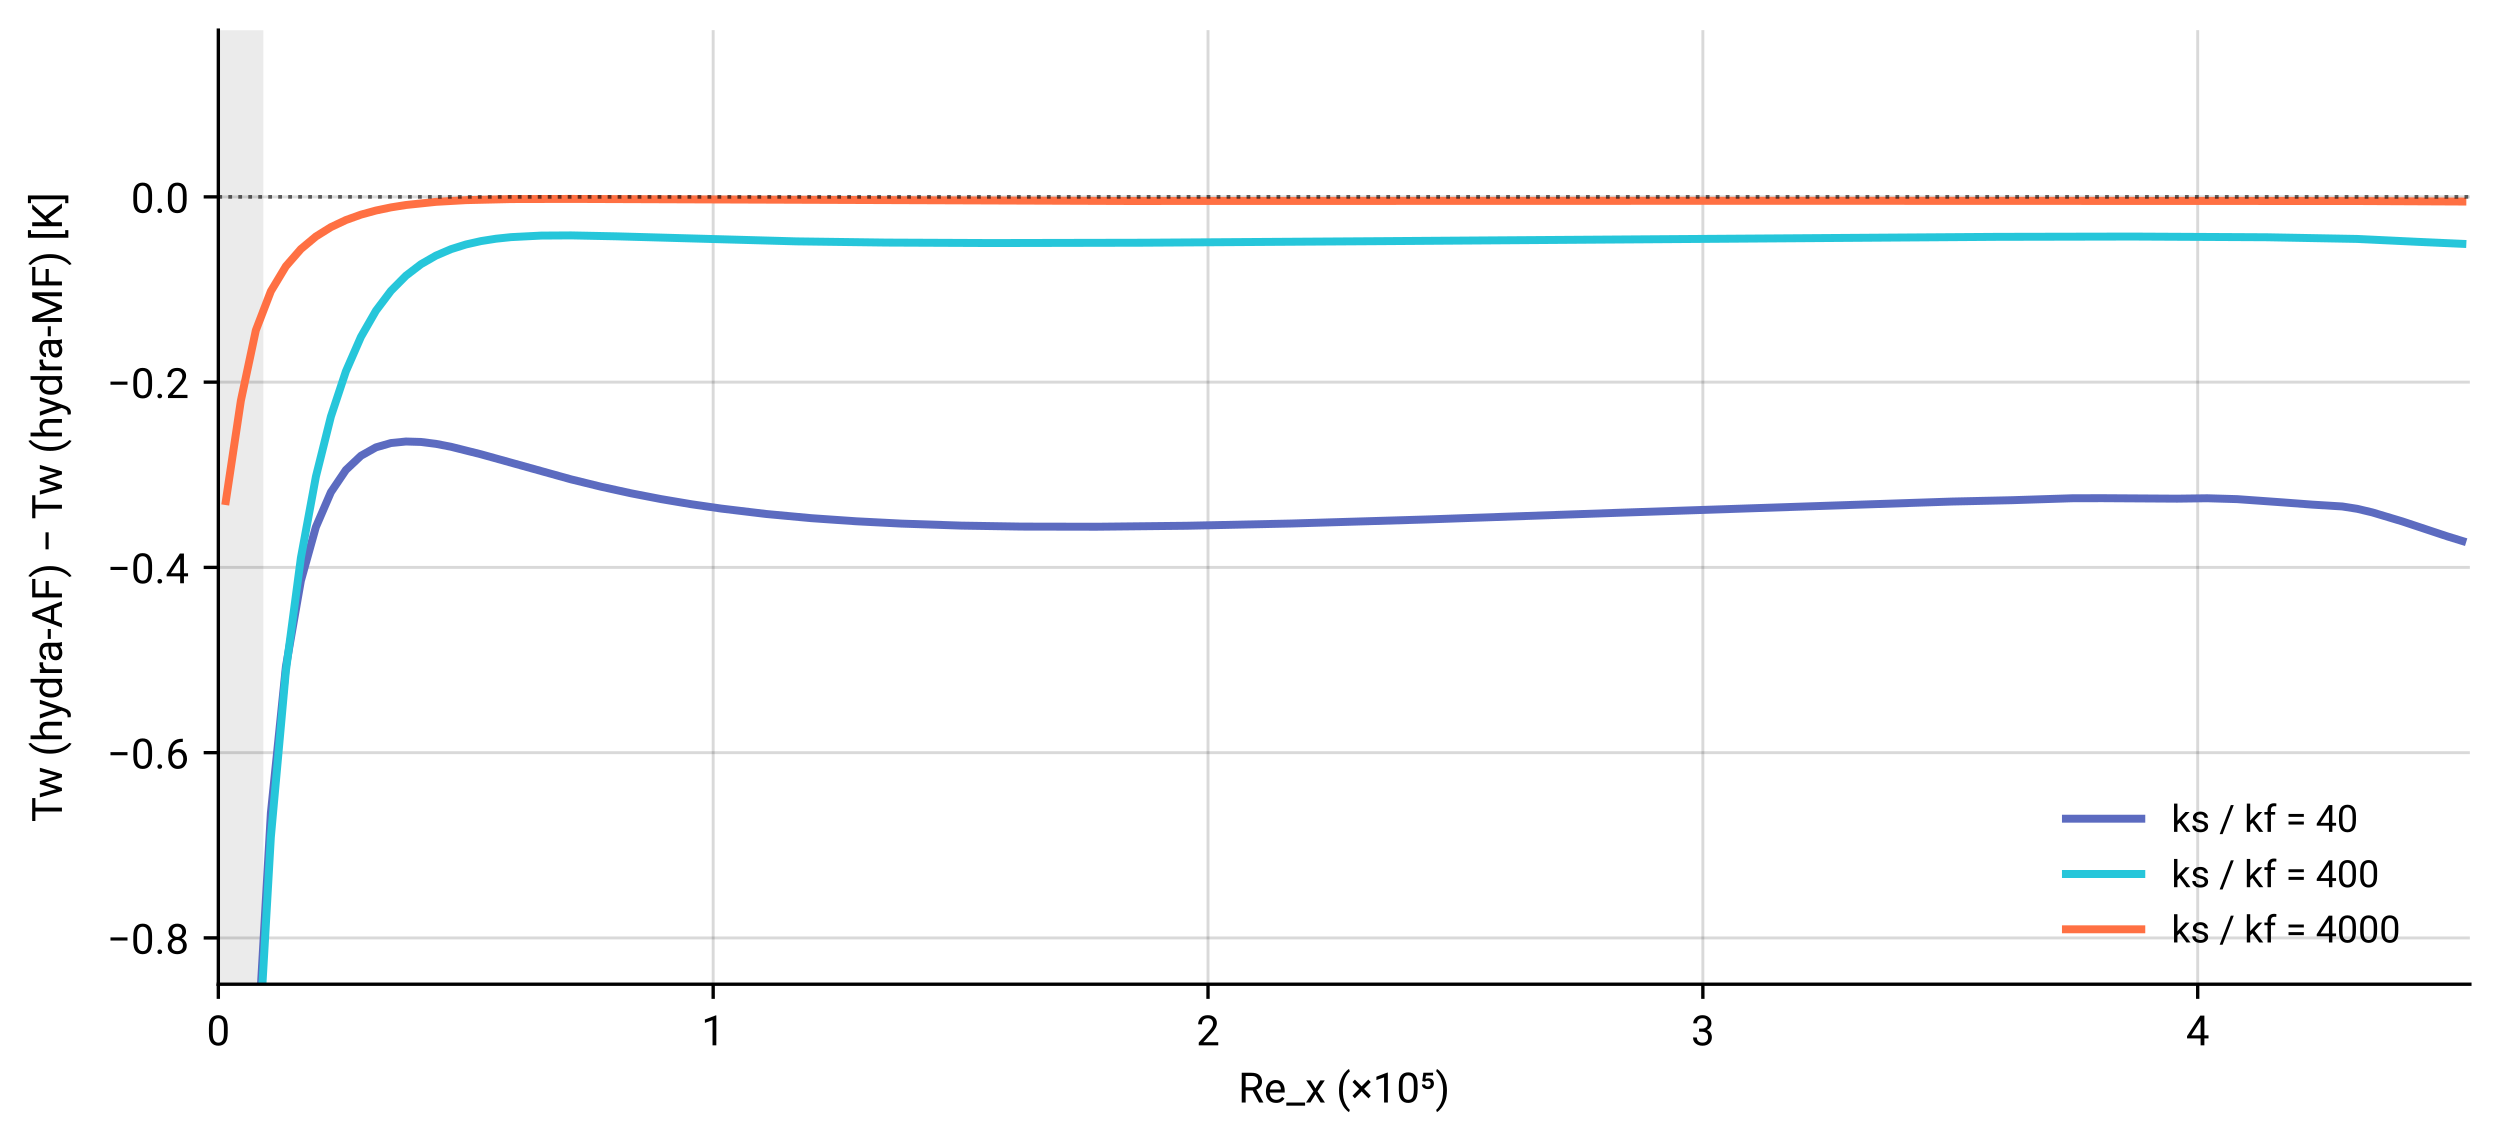
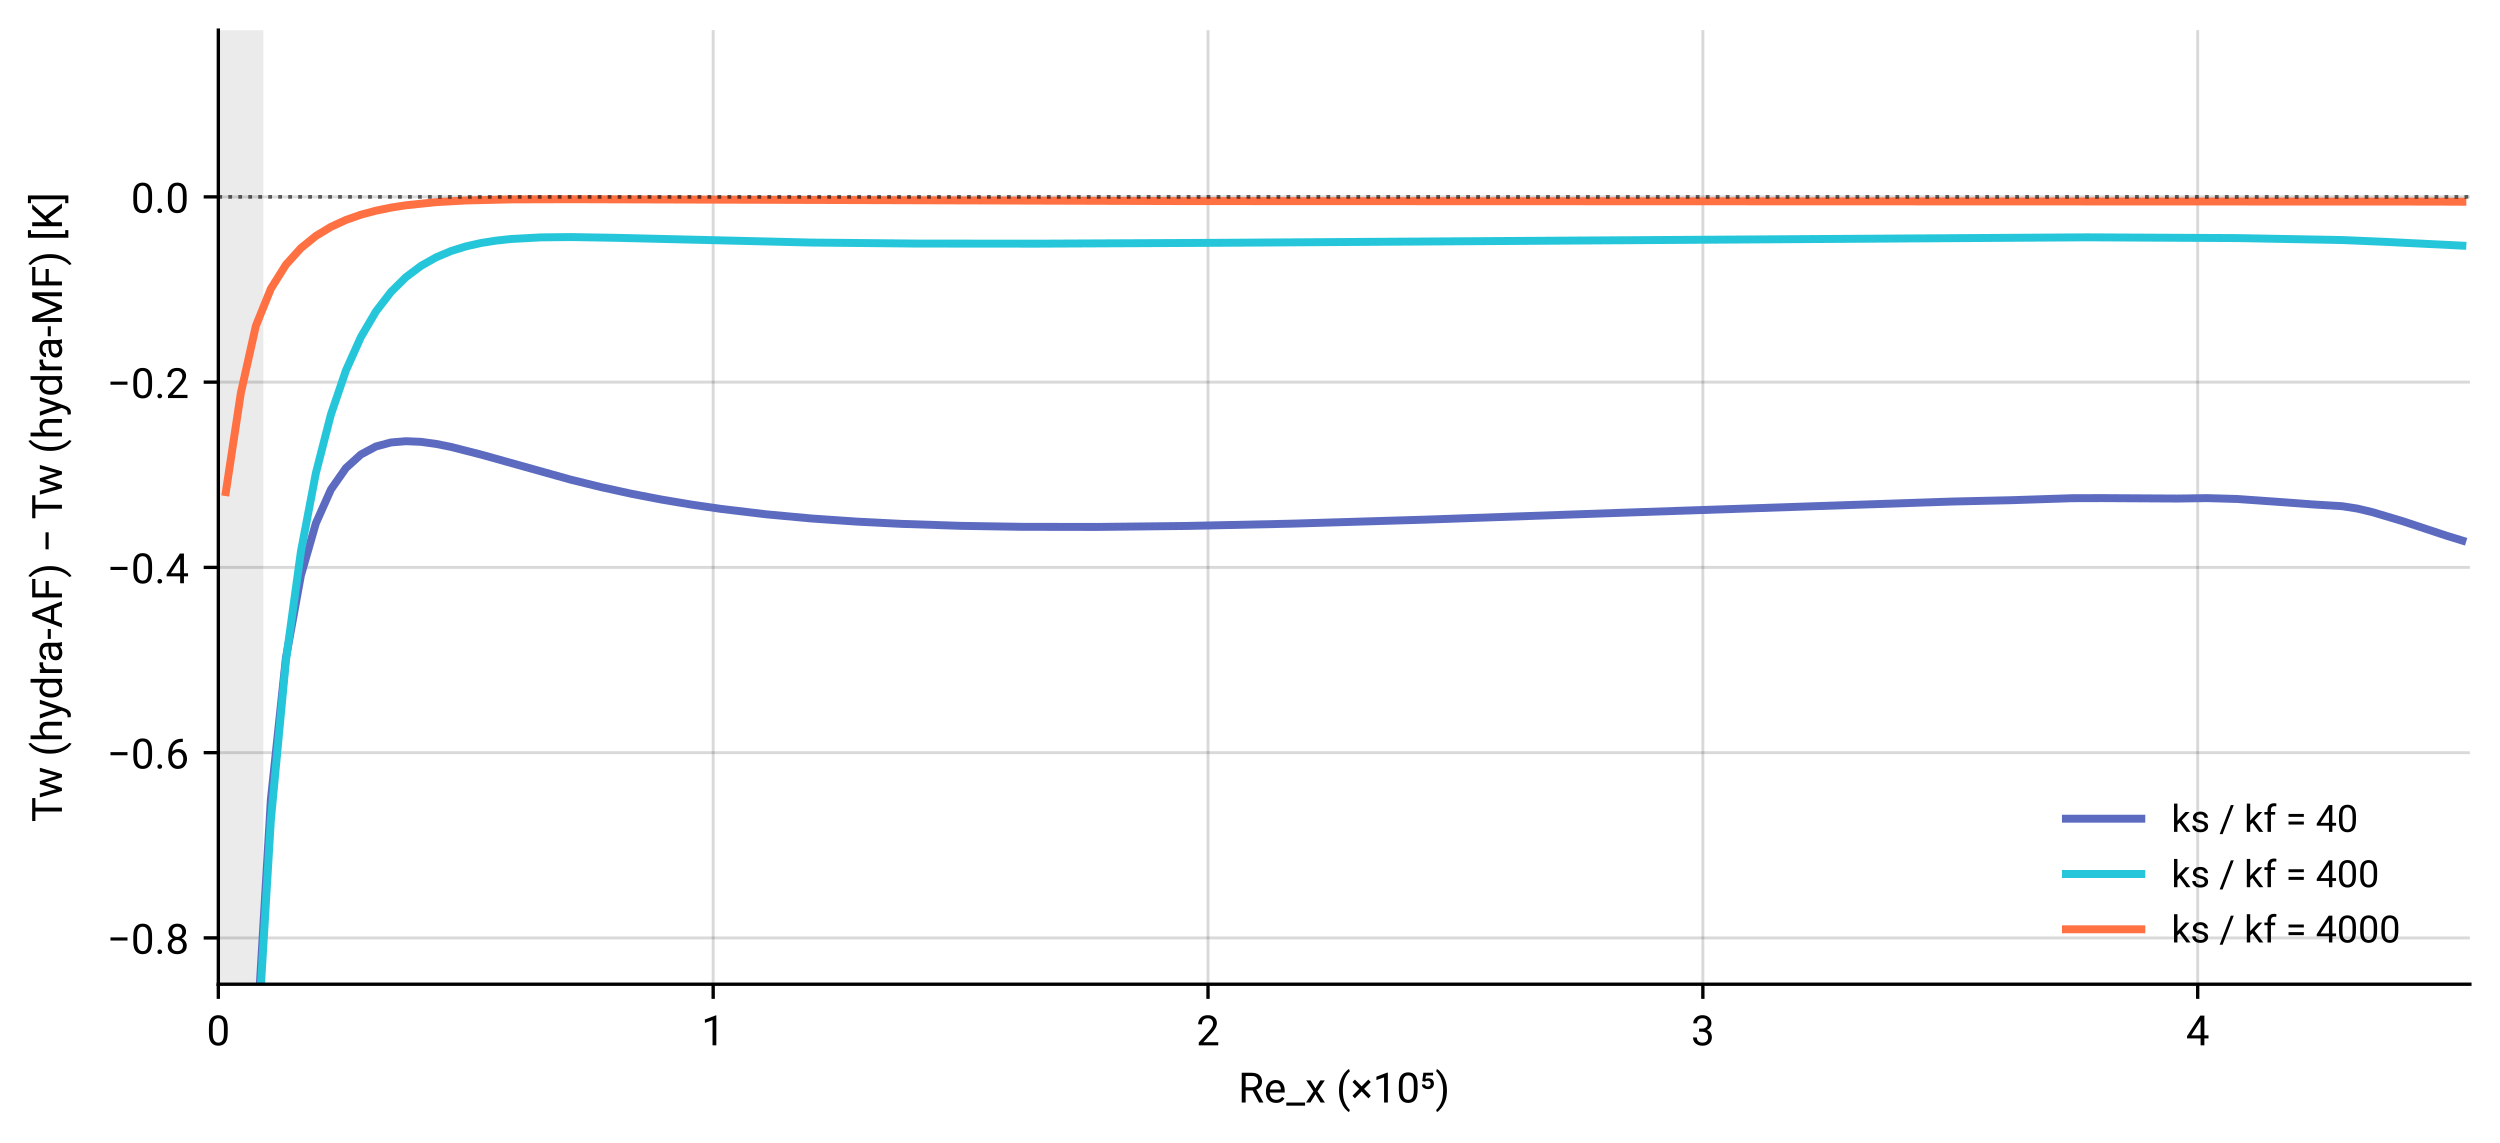
<svg xmlns="http://www.w3.org/2000/svg" xmlns:xlink="http://www.w3.org/1999/xlink" height="272.962pt" version="1.1" viewBox="0 0 597.271 272.962" width="597.271pt">
  <defs>
    <style type="text/css">*{stroke-linecap:butt;stroke-linejoin:round;}</style>
  </defs>
  <g id="figure_1">
    <g id="patch_1">
      <path d="M 0 272.962  L 597.271 272.962  L 597.271 0  L 0 0  z " style="fill:none;" />
    </g>
    <g id="axes_1">
      <g id="patch_2">
        <path d="M 52.161 235.139  L 590.071 235.139  L 590.071 7.2  L 52.161 7.2  z " style="fill:none;" />
      </g>
      <g id="patch_3">
-         <path clip-path="url(#p0a64d3f058)" d="M 52.161 235.139  L 52.161 7.2  L 62.919 7.2  L 62.919 235.139  z " style="fill:currentColor;opacity:0.08;" />
+         <path clip-path="url(#p8b69481534)" d="M 52.161 235.139  L 52.161 7.2  L 62.919 7.2  L 62.919 235.139  z " style="fill:currentColor;opacity:0.08;" />
      </g>
      <g class="matplotlib-axis" id="matplotlib.axis_1">
        <g id="xtick_1">
          <g id="line2d_1">
-             <path clip-path="url(#p0a64d3f058)" d="M 52.161 235.139  L 52.161 7.2  " style="fill:none;stroke:currentColor;stroke-linecap:square;stroke-opacity:0.15;stroke-width:0.7;" />
+             <path clip-path="url(#p8b69481534)" d="M 52.161 235.139  L 52.161 7.2  " style="fill:none;stroke:currentColor;stroke-linecap:square;stroke-opacity:0.15;stroke-width:0.7;" />
          </g>
          <g id="line2d_2">
            <defs>
-               <path d="M 0 0  L 0 3.5  " id="me2902288a7" style="stroke:currentColor;stroke-width:0.8;" />
+               <path d="M 0 0  L 0 3.5  " id="m2f351e8140" style="stroke:currentColor;stroke-width:0.8;" />
            </defs>
            <g>
-               <use style="fill:currentColor;stroke:currentColor;stroke-width:0.8;" x="52.161" xlink:href="#me2902288a7" y="235.139" />
+               <use style="fill:currentColor;stroke:currentColor;stroke-width:0.8;" x="52.161" xlink:href="#m2f351e8140" y="235.139" />
            </g>
          </g>
          <g id="text_1">
            <text fill="currentColor" style="fill:currentColor;font-family:Roboto,-apple-system,BlinkMacSystemFont,Helvetica,Arial,sans-serif;font-size:10px;font-stretch:normal;font-style:normal;font-weight:normal;text-anchor:middle;" transform="rotate(-0, 52.16094, 249.7372)" x="52.161" y="249.737">0</text>
          </g>
        </g>
        <g id="xtick_2">
          <g id="line2d_3">
-             <path clip-path="url(#p0a64d3f058)" d="M 170.383 235.139  L 170.383 7.2  " style="fill:none;stroke:currentColor;stroke-linecap:square;stroke-opacity:0.15;stroke-width:0.7;" />
+             <path clip-path="url(#p8b69481534)" d="M 170.383 235.139  L 170.383 7.2  " style="fill:none;stroke:currentColor;stroke-linecap:square;stroke-opacity:0.15;stroke-width:0.7;" />
          </g>
          <g id="line2d_4">
            <g>
-               <use style="fill:currentColor;stroke:currentColor;stroke-width:0.8;" x="170.383" xlink:href="#me2902288a7" y="235.139" />
+               <use style="fill:currentColor;stroke:currentColor;stroke-width:0.8;" x="170.383" xlink:href="#m2f351e8140" y="235.139" />
            </g>
          </g>
          <g id="text_2">
            <text fill="currentColor" style="fill:currentColor;font-family:Roboto,-apple-system,BlinkMacSystemFont,Helvetica,Arial,sans-serif;font-size:10px;font-stretch:normal;font-style:normal;font-weight:normal;text-anchor:middle;" transform="rotate(-0, 170.3829, 249.7372)" x="170.383" y="249.737">1</text>
          </g>
        </g>
        <g id="xtick_3">
          <g id="line2d_5">
-             <path clip-path="url(#p0a64d3f058)" d="M 288.605 235.139  L 288.605 7.2  " style="fill:none;stroke:currentColor;stroke-linecap:square;stroke-opacity:0.15;stroke-width:0.7;" />
+             <path clip-path="url(#p8b69481534)" d="M 288.605 235.139  L 288.605 7.2  " style="fill:none;stroke:currentColor;stroke-linecap:square;stroke-opacity:0.15;stroke-width:0.7;" />
          </g>
          <g id="line2d_6">
            <g>
-               <use style="fill:currentColor;stroke:currentColor;stroke-width:0.8;" x="288.605" xlink:href="#me2902288a7" y="235.139" />
+               <use style="fill:currentColor;stroke:currentColor;stroke-width:0.8;" x="288.605" xlink:href="#m2f351e8140" y="235.139" />
            </g>
          </g>
          <g id="text_3">
            <text fill="currentColor" style="fill:currentColor;font-family:Roboto,-apple-system,BlinkMacSystemFont,Helvetica,Arial,sans-serif;font-size:10px;font-stretch:normal;font-style:normal;font-weight:normal;text-anchor:middle;" transform="rotate(-0, 288.6049, 249.7372)" x="288.605" y="249.737">2</text>
          </g>
        </g>
        <g id="xtick_4">
          <g id="line2d_7">
-             <path clip-path="url(#p0a64d3f058)" d="M 406.827 235.139  L 406.827 7.2  " style="fill:none;stroke:currentColor;stroke-linecap:square;stroke-opacity:0.15;stroke-width:0.7;" />
+             <path clip-path="url(#p8b69481534)" d="M 406.827 235.139  L 406.827 7.2  " style="fill:none;stroke:currentColor;stroke-linecap:square;stroke-opacity:0.15;stroke-width:0.7;" />
          </g>
          <g id="line2d_8">
            <g>
-               <use style="fill:currentColor;stroke:currentColor;stroke-width:0.8;" x="406.827" xlink:href="#me2902288a7" y="235.139" />
+               <use style="fill:currentColor;stroke:currentColor;stroke-width:0.8;" x="406.827" xlink:href="#m2f351e8140" y="235.139" />
            </g>
          </g>
          <g id="text_4">
            <text fill="currentColor" style="fill:currentColor;font-family:Roboto,-apple-system,BlinkMacSystemFont,Helvetica,Arial,sans-serif;font-size:10px;font-stretch:normal;font-style:normal;font-weight:normal;text-anchor:middle;" transform="rotate(-0, 406.8269, 249.7372)" x="406.827" y="249.737">3</text>
          </g>
        </g>
        <g id="xtick_5">
          <g id="line2d_9">
-             <path clip-path="url(#p0a64d3f058)" d="M 525.049 235.139  L 525.049 7.2  " style="fill:none;stroke:currentColor;stroke-linecap:square;stroke-opacity:0.15;stroke-width:0.7;" />
+             <path clip-path="url(#p8b69481534)" d="M 525.049 235.139  L 525.049 7.2  " style="fill:none;stroke:currentColor;stroke-linecap:square;stroke-opacity:0.15;stroke-width:0.7;" />
          </g>
          <g id="line2d_10">
            <g>
-               <use style="fill:currentColor;stroke:currentColor;stroke-width:0.8;" x="525.049" xlink:href="#me2902288a7" y="235.139" />
+               <use style="fill:currentColor;stroke:currentColor;stroke-width:0.8;" x="525.049" xlink:href="#m2f351e8140" y="235.139" />
            </g>
          </g>
          <g id="text_5">
            <text fill="currentColor" style="fill:currentColor;font-family:Roboto,-apple-system,BlinkMacSystemFont,Helvetica,Arial,sans-serif;font-size:10px;font-stretch:normal;font-style:normal;font-weight:normal;text-anchor:middle;" transform="rotate(-0, 525.0489, 249.7372)" x="525.049" y="249.737">4</text>
          </g>
        </g>
        <g id="text_6">
          <text fill="currentColor" style="fill:currentColor;font-family:Roboto,-apple-system,BlinkMacSystemFont,Helvetica,Arial,sans-serif;font-size:10px;font-stretch:normal;font-style:normal;font-weight:normal;text-anchor:middle;" transform="rotate(-0, 321.1159, 263.4044)" x="321.116" y="263.404">Re_x   (×10⁵)</text>
        </g>
      </g>
      <g class="matplotlib-axis" id="matplotlib.axis_2">
        <g id="ytick_1">
          <g id="line2d_11">
-             <path clip-path="url(#p0a64d3f058)" d="M 52.161 224.074  L 590.071 224.074  " style="fill:none;stroke:currentColor;stroke-linecap:square;stroke-opacity:0.15;stroke-width:0.7;" />
+             <path clip-path="url(#p8b69481534)" d="M 52.161 224.074  L 590.071 224.074  " style="fill:none;stroke:currentColor;stroke-linecap:square;stroke-opacity:0.15;stroke-width:0.7;" />
          </g>
          <g id="line2d_12">
            <defs>
-               <path d="M 0 0  L -3.5 0  " id="m587c071965" style="stroke:currentColor;stroke-width:0.8;" />
+               <path d="M 0 0  L -3.5 0  " id="m6366296a29" style="stroke:currentColor;stroke-width:0.8;" />
            </defs>
            <g>
-               <use style="fill:currentColor;stroke:currentColor;stroke-width:0.8;" x="52.161" xlink:href="#m587c071965" y="224.074" />
+               <use style="fill:currentColor;stroke:currentColor;stroke-width:0.8;" x="52.161" xlink:href="#m6366296a29" y="224.074" />
            </g>
          </g>
          <g id="text_7">
            <text fill="currentColor" style="fill:currentColor;font-family:Roboto,-apple-system,BlinkMacSystemFont,Helvetica,Arial,sans-serif;font-size:10px;font-stretch:normal;font-style:normal;font-weight:normal;text-anchor:end;" transform="rotate(-0, 45.16094, 227.873)" x="45.161" y="227.873">−0.8</text>
          </g>
        </g>
        <g id="ytick_2">
          <g id="line2d_13">
-             <path clip-path="url(#p0a64d3f058)" d="M 52.161 179.814  L 590.071 179.814  " style="fill:none;stroke:currentColor;stroke-linecap:square;stroke-opacity:0.15;stroke-width:0.7;" />
+             <path clip-path="url(#p8b69481534)" d="M 52.161 179.814  L 590.071 179.814  " style="fill:none;stroke:currentColor;stroke-linecap:square;stroke-opacity:0.15;stroke-width:0.7;" />
          </g>
          <g id="line2d_14">
            <g>
-               <use style="fill:currentColor;stroke:currentColor;stroke-width:0.8;" x="52.161" xlink:href="#m587c071965" y="179.814" />
+               <use style="fill:currentColor;stroke:currentColor;stroke-width:0.8;" x="52.161" xlink:href="#m6366296a29" y="179.814" />
            </g>
          </g>
          <g id="text_8">
            <text fill="currentColor" style="fill:currentColor;font-family:Roboto,-apple-system,BlinkMacSystemFont,Helvetica,Arial,sans-serif;font-size:10px;font-stretch:normal;font-style:normal;font-weight:normal;text-anchor:end;" transform="rotate(-0, 45.16094, 183.613)" x="45.161" y="183.613">−0.6</text>
          </g>
        </g>
        <g id="ytick_3">
          <g id="line2d_15">
-             <path clip-path="url(#p0a64d3f058)" d="M 52.161 135.554  L 590.071 135.554  " style="fill:none;stroke:currentColor;stroke-linecap:square;stroke-opacity:0.15;stroke-width:0.7;" />
+             <path clip-path="url(#p8b69481534)" d="M 52.161 135.554  L 590.071 135.554  " style="fill:none;stroke:currentColor;stroke-linecap:square;stroke-opacity:0.15;stroke-width:0.7;" />
          </g>
          <g id="line2d_16">
            <g>
-               <use style="fill:currentColor;stroke:currentColor;stroke-width:0.8;" x="52.161" xlink:href="#m587c071965" y="135.554" />
+               <use style="fill:currentColor;stroke:currentColor;stroke-width:0.8;" x="52.161" xlink:href="#m6366296a29" y="135.554" />
            </g>
          </g>
          <g id="text_9">
            <text fill="currentColor" style="fill:currentColor;font-family:Roboto,-apple-system,BlinkMacSystemFont,Helvetica,Arial,sans-serif;font-size:10px;font-stretch:normal;font-style:normal;font-weight:normal;text-anchor:end;" transform="rotate(-0, 45.16094, 139.3531)" x="45.161" y="139.353">−0.4</text>
          </g>
        </g>
        <g id="ytick_4">
          <g id="line2d_17">
-             <path clip-path="url(#p0a64d3f058)" d="M 52.161 91.294  L 590.071 91.294  " style="fill:none;stroke:currentColor;stroke-linecap:square;stroke-opacity:0.15;stroke-width:0.7;" />
+             <path clip-path="url(#p8b69481534)" d="M 52.161 91.294  L 590.071 91.294  " style="fill:none;stroke:currentColor;stroke-linecap:square;stroke-opacity:0.15;stroke-width:0.7;" />
          </g>
          <g id="line2d_18">
            <g>
-               <use style="fill:currentColor;stroke:currentColor;stroke-width:0.8;" x="52.161" xlink:href="#m587c071965" y="91.294" />
+               <use style="fill:currentColor;stroke:currentColor;stroke-width:0.8;" x="52.161" xlink:href="#m6366296a29" y="91.294" />
            </g>
          </g>
          <g id="text_10">
            <text fill="currentColor" style="fill:currentColor;font-family:Roboto,-apple-system,BlinkMacSystemFont,Helvetica,Arial,sans-serif;font-size:10px;font-stretch:normal;font-style:normal;font-weight:normal;text-anchor:end;" transform="rotate(-0, 45.16094, 95.09313)" x="45.161" y="95.093">−0.2</text>
          </g>
        </g>
        <g id="ytick_5">
          <g id="line2d_19">
-             <path clip-path="url(#p0a64d3f058)" d="M 52.161 47.034  L 590.071 47.034  " style="fill:none;stroke:currentColor;stroke-linecap:square;stroke-opacity:0.15;stroke-width:0.7;" />
+             <path clip-path="url(#p8b69481534)" d="M 52.161 47.034  L 590.071 47.034  " style="fill:none;stroke:currentColor;stroke-linecap:square;stroke-opacity:0.15;stroke-width:0.7;" />
          </g>
          <g id="line2d_20">
            <g>
-               <use style="fill:currentColor;stroke:currentColor;stroke-width:0.8;" x="52.161" xlink:href="#m587c071965" y="47.034" />
+               <use style="fill:currentColor;stroke:currentColor;stroke-width:0.8;" x="52.161" xlink:href="#m6366296a29" y="47.034" />
            </g>
          </g>
          <g id="text_11">
            <text fill="currentColor" style="fill:currentColor;font-family:Roboto,-apple-system,BlinkMacSystemFont,Helvetica,Arial,sans-serif;font-size:10px;font-stretch:normal;font-style:normal;font-weight:normal;text-anchor:end;" transform="rotate(-0, 45.16094, 50.83317)" x="45.161" y="50.833">0.0</text>
          </g>
        </g>
        <g id="text_12">
          <text fill="currentColor" style="fill:currentColor;font-family:Roboto,-apple-system,BlinkMacSystemFont,Helvetica,Arial,sans-serif;font-size:10px;font-stretch:normal;font-style:normal;font-weight:normal;text-anchor:middle;" transform="rotate(-90, 14.79844, 121.1694)" x="14.798" y="121.169">Tw (hydra-AF) − Tw (hydra-MF)   [K]</text>
        </g>
      </g>
      <g id="line2d_21">
-         <path clip-path="url(#p0a64d3f058)" d="M 60.652 273.962  L 61.126 256.394  L 64.712 194.239  L 68.298 159.307  L 71.884 138.747  L 75.47 125.899  L 79.056 117.586  L 82.643 112.275  L 86.229 108.891  L 89.815 106.881  L 93.401 105.845  L 96.987 105.481  L 100.573 105.587  L 104.159 106.042  L 107.745 106.737  L 114.917 108.534  L 136.434 114.525  L 143.606 116.285  L 150.778 117.856  L 157.95 119.242  L 165.122 120.457  L 172.294 121.502  L 183.052 122.796  L 193.811 123.794  L 204.569 124.54  L 215.327 125.092  L 229.671 125.573  L 244.016 125.806  L 261.946 125.842  L 283.462 125.61  L 308.565 125.07  L 340.839 124.104  L 387.458 122.477  L 466.352 119.824  L 480.696 119.501  L 495.04 119.038  L 502.212 119.019  L 520.143 119.135  L 527.315 119.037  L 534.487 119.248  L 545.245 120.015  L 552.417 120.559  L 559.589 120.999  L 563.175 121.562  L 566.762 122.416  L 573.934 124.569  L 584.692 128.146  L 588.278 129.25  L 588.278 129.25  " style="fill:none;stroke:#5c6bc0;stroke-linecap:square;stroke-width:1.9;" />
+         <path clip-path="url(#p8b69481534)" d="M 60.503 273.962  L 61.126 251.24  L 64.712 191.013  L 68.298 157.259  L 71.884 137.495  L 75.47 124.997  L 79.056 116.95  L 82.643 111.824  L 86.229 108.576  L 89.815 106.666  L 93.401 105.709  L 96.987 105.406  L 100.573 105.56  L 104.159 106.05  L 107.745 106.771  L 114.917 108.601  L 136.434 114.621  L 143.606 116.379  L 150.778 117.949  L 157.95 119.332  L 165.122 120.543  L 172.294 121.585  L 183.052 122.874  L 193.811 123.867  L 204.569 124.609  L 215.327 125.156  L 229.671 125.632  L 244.016 125.86  L 261.946 125.892  L 283.462 125.655  L 308.565 125.109  L 340.839 124.136  L 387.458 122.5  L 466.352 119.824  L 480.696 119.496  L 495.04 119.025  L 502.212 119.003  L 520.143 119.109  L 527.315 119.005  L 534.487 119.21  L 545.245 119.968  L 552.417 120.505  L 559.589 120.939  L 563.175 121.498  L 566.762 122.349  L 573.934 124.489  L 584.692 128.051  L 588.278 129.151  L 588.278 129.151  " style="fill:none;stroke:#5c6bc0;stroke-linecap:square;stroke-width:1.9;" />
      </g>
      <g id="line2d_22">
-         <path clip-path="url(#p0a64d3f058)" d="M 60.771 273.962  L 61.126 262.695  L 64.712 199.968  L 68.298 160.311  L 71.884 133.274  L 75.47 113.877  L 79.056 99.513  L 82.643 88.699  L 86.229 80.489  L 89.815 74.241  L 93.401 69.481  L 96.987 65.864  L 100.573 63.125  L 104.159 61.065  L 107.745 59.531  L 111.331 58.405  L 114.917 57.596  L 118.503 57.031  L 122.089 56.653  L 129.261 56.285  L 136.434 56.239  L 147.192 56.459  L 190.225 57.666  L 211.741 57.954  L 236.843 58.067  L 272.704 57.991  L 330.081 57.614  L 477.11 56.585  L 509.384 56.515  L 541.659 56.684  L 563.175 57.085  L 577.52 57.773  L 588.278 58.254  L 588.278 58.254  " style="fill:none;stroke:#26c6da;stroke-linecap:square;stroke-width:1.9;" />
+         <path clip-path="url(#p8b69481534)" d="M 60.525 273.962  L 61.126 255.732  L 64.712 195.922  L 68.298 157.902  L 71.884 131.801  L 75.47 113  L 79.056 99.044  L 82.643 88.518  L 86.229 80.514  L 89.815 74.413  L 93.401 69.758  L 96.987 66.214  L 100.573 63.525  L 104.159 61.496  L 107.745 59.98  L 111.331 58.863  L 114.917 58.055  L 118.503 57.487  L 122.089 57.1  L 129.261 56.71  L 136.434 56.636  L 147.192 56.815  L 193.811 57.95  L 218.913 58.188  L 247.602 58.215  L 290.634 58.013  L 498.626 56.7  L 534.487 56.881  L 559.589 57.347  L 570.348 57.806  L 588.278 58.687  L 588.278 58.687  " style="fill:none;stroke:#26c6da;stroke-linecap:square;stroke-width:1.9;" />
      </g>
      <g id="line2d_23">
-         <path clip-path="url(#p0a64d3f058)" d="M 53.954 119.706  L 57.54 95.755  L 61.126 78.903  L 64.712 69.573  L 68.298 63.618  L 71.884 59.499  L 75.47 56.5  L 79.056 54.262  L 82.643 52.57  L 86.229 51.281  L 89.815 50.298  L 93.401 49.547  L 96.987 48.976  L 104.159 48.223  L 111.331 47.814  L 122.089 47.559  L 136.434 47.526  L 269.118 48.021  L 426.905 47.976  L 563.175 48.027  L 588.278 48.15  L 588.278 48.15  " style="fill:none;stroke:#ff7043;stroke-linecap:square;stroke-width:1.9;" />
+         <path clip-path="url(#p8b69481534)" d="M 53.954 117.558  L 57.54 93.906  L 61.126 77.853  L 64.712 68.977  L 68.298 63.26  L 71.884 59.278  L 75.47 56.371  L 79.056 54.196  L 82.643 52.548  L 86.229 51.292  L 89.815 50.332  L 93.401 49.598  L 96.987 49.039  L 104.159 48.298  L 111.331 47.893  L 122.089 47.634  L 136.434 47.592  L 283.462 48.044  L 581.106 48.163  L 588.278 48.196  L 588.278 48.196  " style="fill:none;stroke:#ff7043;stroke-linecap:square;stroke-width:1.9;" />
      </g>
      <g id="line2d_24">
-         <path clip-path="url(#p0a64d3f058)" d="M 52.161 47.034  L 590.071 47.034  " style="fill:none;stroke:currentColor;stroke-dasharray:0.9,1.485;stroke-dashoffset:0;stroke-opacity:0.6;stroke-width:0.9;" />
+         <path clip-path="url(#p8b69481534)" d="M 52.161 47.034  L 590.071 47.034  " style="fill:none;stroke:currentColor;stroke-dasharray:0.9,1.485;stroke-dashoffset:0;stroke-opacity:0.6;stroke-width:0.9;" />
      </g>
      <g id="patch_4">
        <path d="M 52.161 235.139  L 52.161 7.2  " style="fill:none;stroke:currentColor;stroke-linecap:square;stroke-linejoin:miter;stroke-width:0.8;" />
      </g>
      <g id="patch_5">
        <path d="M 52.161 235.139  L 590.071 235.139  " style="fill:none;stroke:currentColor;stroke-linecap:square;stroke-linejoin:miter;stroke-width:0.8;" />
      </g>
      <g id="legend_1">
        <g id="line2d_25">
          <path d="M 493.571 195.596  L 511.571 195.596  " style="fill:none;stroke:#5c6bc0;stroke-linecap:square;stroke-width:1.9;" />
        </g>
        <g id="line2d_26" />
        <g id="text_13">
          <text fill="currentColor" style="fill:currentColor;font-family:Roboto,-apple-system,BlinkMacSystemFont,Helvetica,Arial,sans-serif;font-size:9px;font-stretch:normal;font-style:normal;font-weight:normal;text-anchor:start;" transform="rotate(-0, 518.7713, 198.7464)" x="518.771" y="198.746">ks / kf = 40</text>
        </g>
        <g id="line2d_27">
          <path d="M 493.571 208.807  L 511.571 208.807  " style="fill:none;stroke:#26c6da;stroke-linecap:square;stroke-width:1.9;" />
        </g>
        <g id="line2d_28" />
        <g id="text_14">
          <text fill="currentColor" style="fill:currentColor;font-family:Roboto,-apple-system,BlinkMacSystemFont,Helvetica,Arial,sans-serif;font-size:9px;font-stretch:normal;font-style:normal;font-weight:normal;text-anchor:start;" transform="rotate(-0, 518.7713, 211.9567)" x="518.771" y="211.957">ks / kf = 400</text>
        </g>
        <g id="line2d_29">
          <path d="M 493.571 222.017  L 511.571 222.017  " style="fill:none;stroke:#ff7043;stroke-linecap:square;stroke-width:1.9;" />
        </g>
        <g id="line2d_30" />
        <g id="text_15">
          <text fill="currentColor" style="fill:currentColor;font-family:Roboto,-apple-system,BlinkMacSystemFont,Helvetica,Arial,sans-serif;font-size:9px;font-stretch:normal;font-style:normal;font-weight:normal;text-anchor:start;" transform="rotate(-0, 518.7713, 225.167)" x="518.771" y="225.167">ks / kf = 4000</text>
        </g>
      </g>
    </g>
  </g>
  <defs>
-     <clipPath id="p0a64d3f058">
+     <clipPath id="p8b69481534">
      <rect height="227.939" width="537.91" x="52.161" y="7.2" />
    </clipPath>
  </defs>
</svg>
